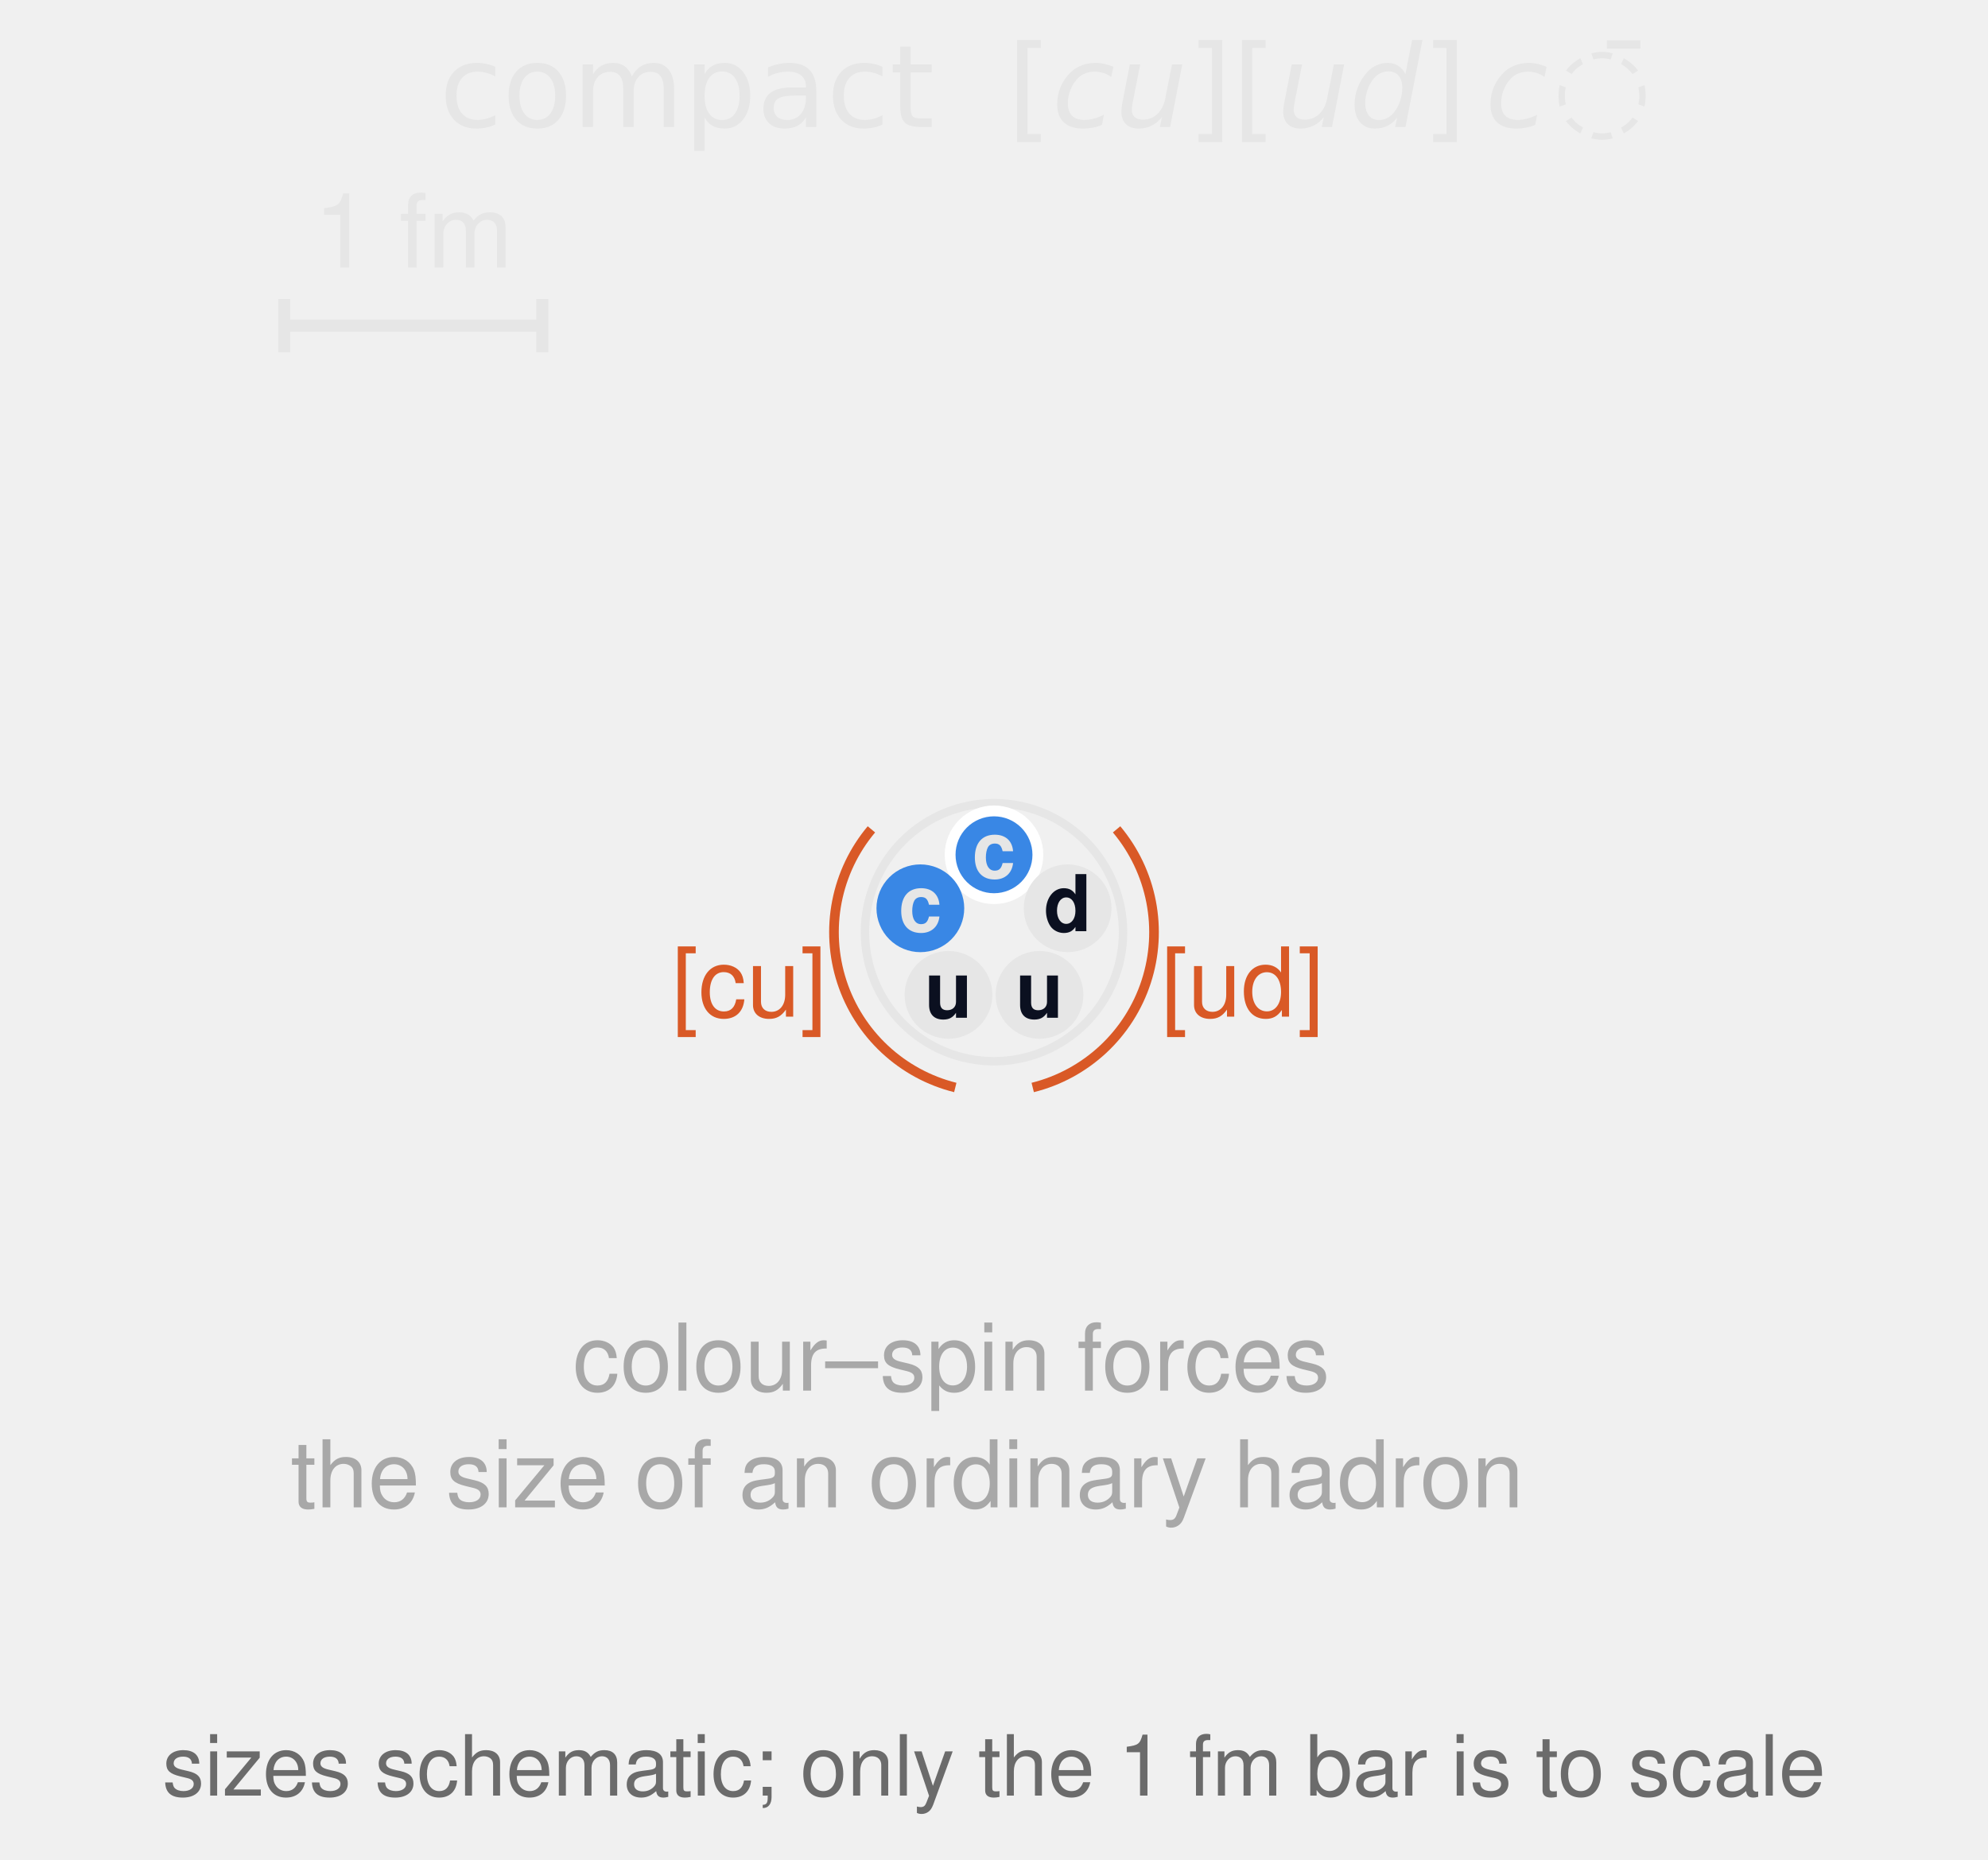
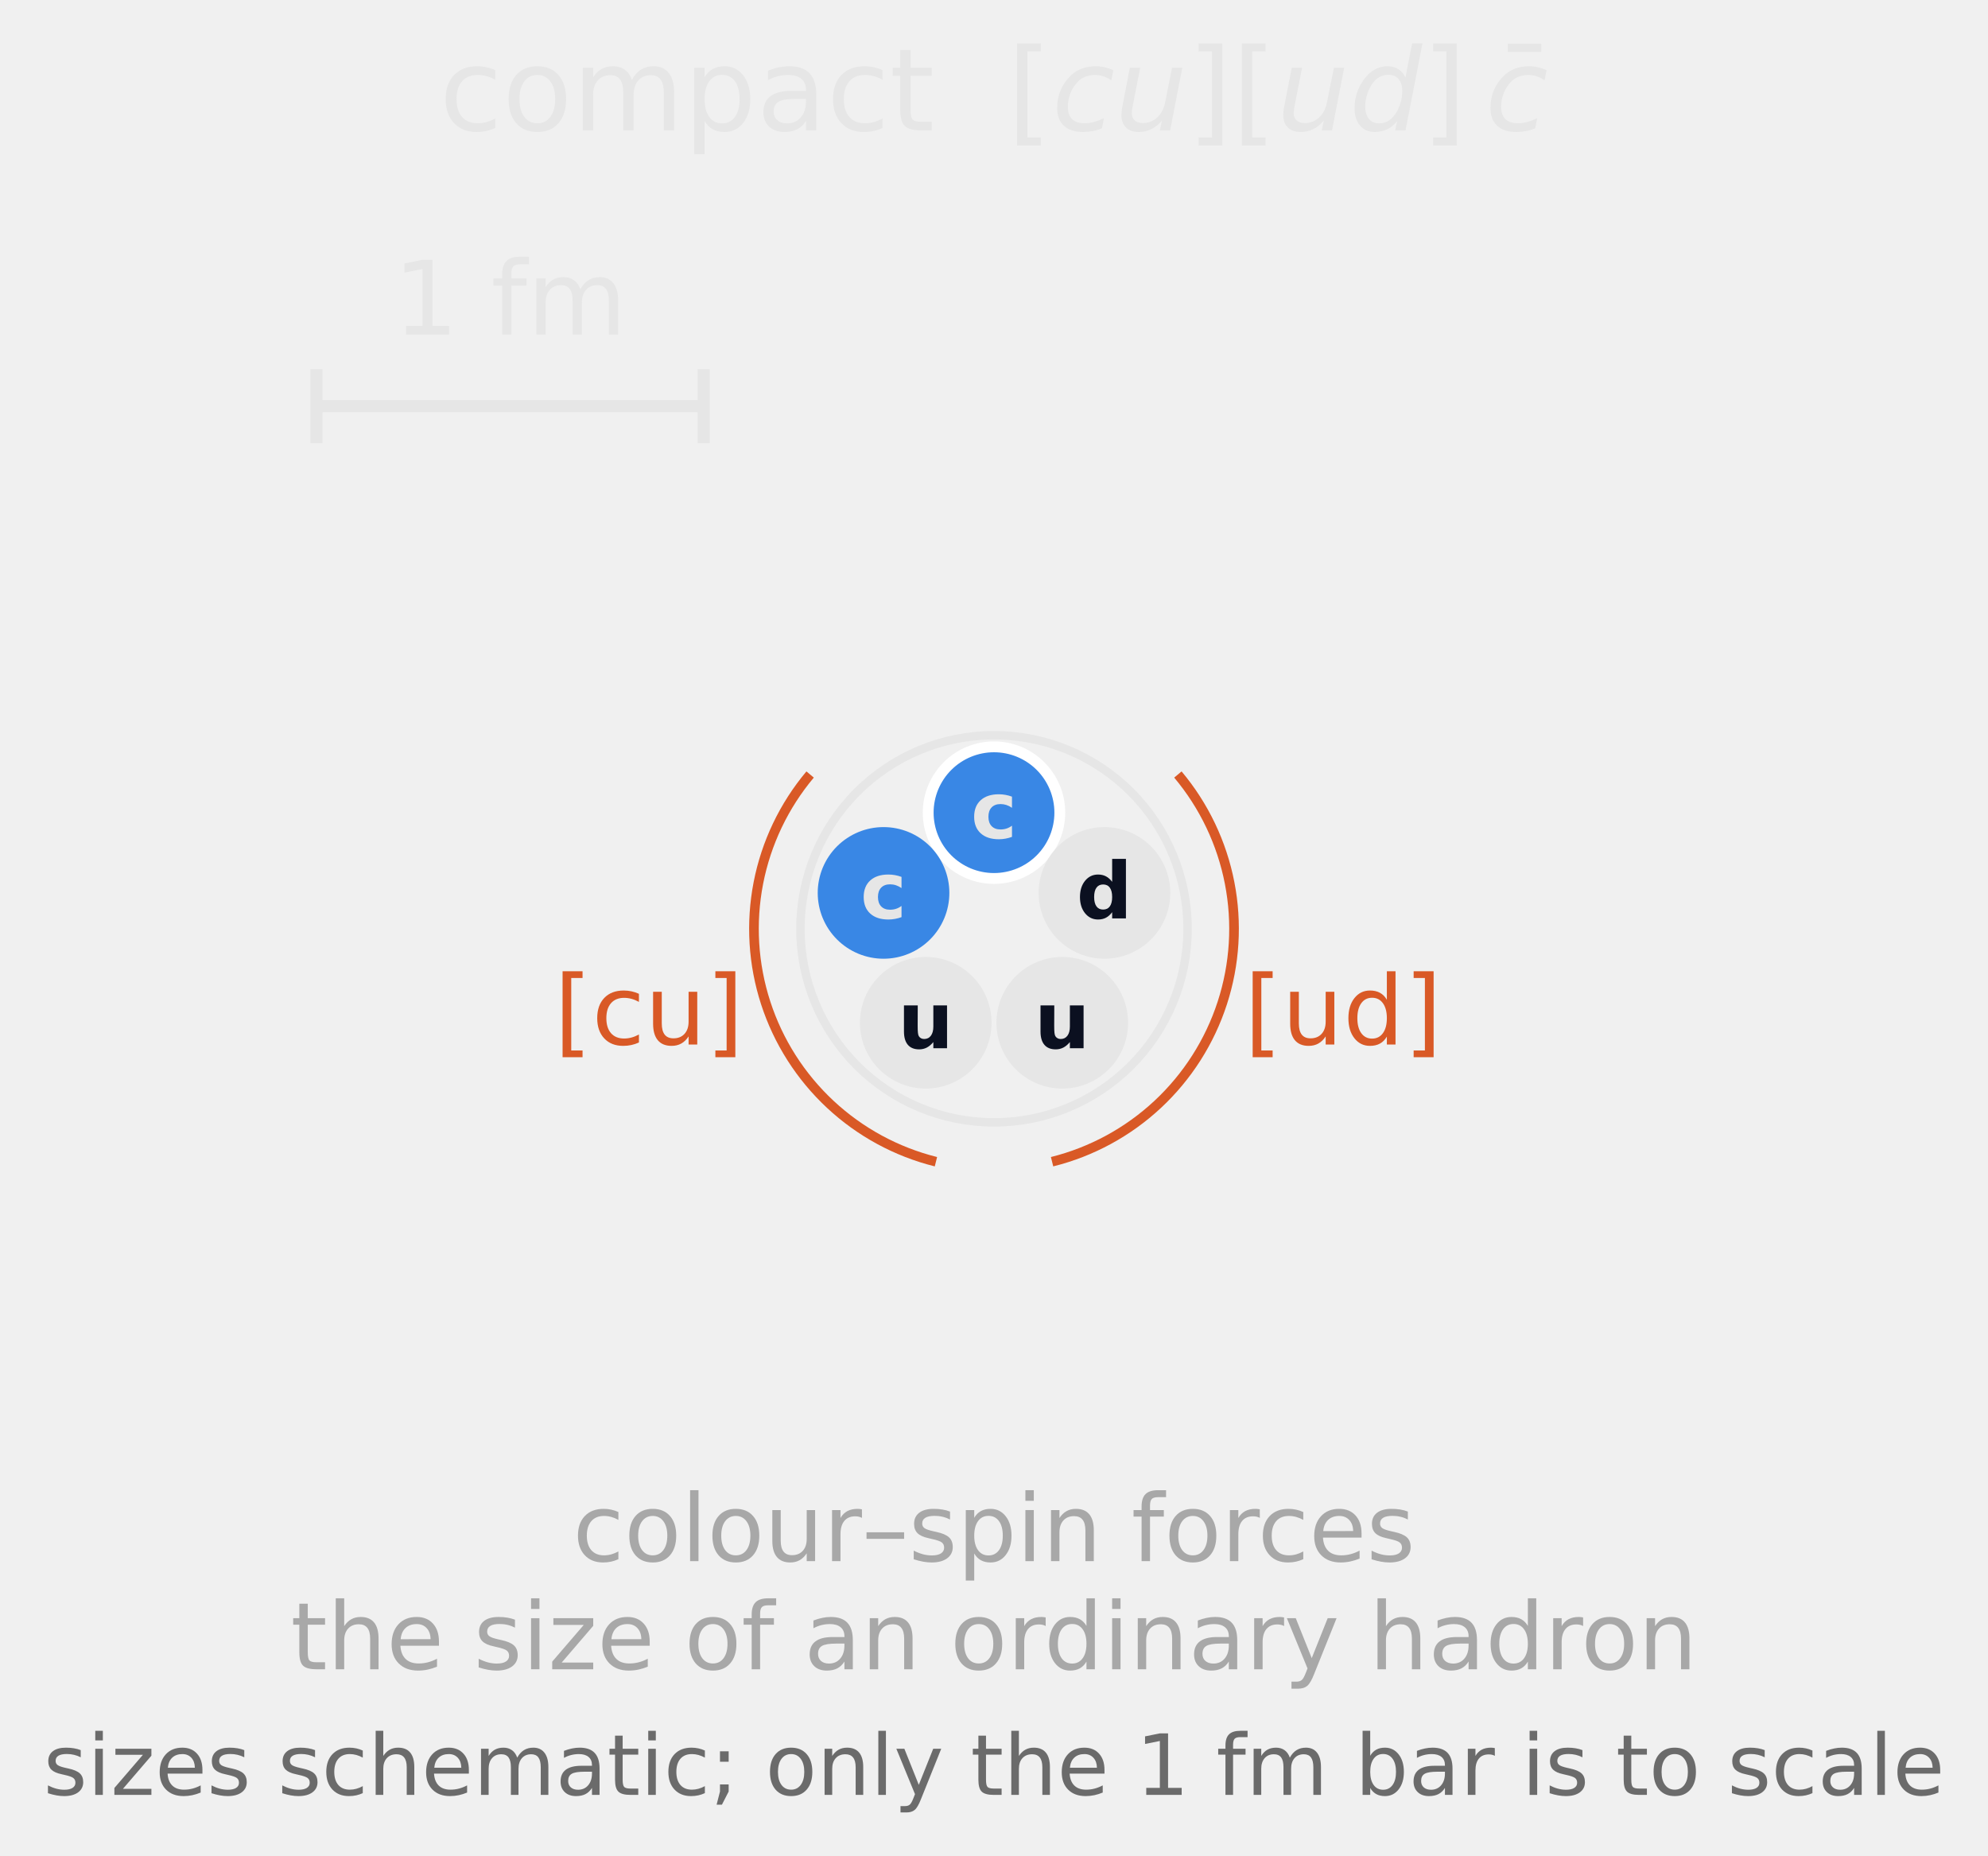
- <svg xmlns="http://www.w3.org/2000/svg" width="329.964pt" height="308.588pt" viewBox="0 0 329.964 308.588" version="1.1">
+ <svg xmlns="http://www.w3.org/2000/svg" xmlns:xlink="http://www.w3.org/1999/xlink" width="329.964pt" height="308.024pt" viewBox="0 0 329.964 308.024" version="1.1">
  <defs>
    <style type="text/css">*{stroke-linejoin: round; stroke-linecap: butt}</style>
  </defs>
  <g id="figure_1">
    <g id="patch_1">
-       <path d="M 0 308.588  L 329.964 308.588  L 329.964 0  L 0 0  L 0 308.588  z " style="fill: none" />
+       <path d="M 0 308.024  L 329.964 308.024  L 329.964 0  L 0 0  L 0 308.024  z " style="fill: none" />
    </g>
    <g id="axes_1">
      <g id="line2d_1">
-         <path d="M 47.172 54.05  L 90.012 54.05  " clip-path="url(#p7d9715570e)" style="fill: none; stroke: #e6e6e6; stroke-width: 2" />
+         <path d="M 52.527 67.409  L 116.787 67.409  " clip-path="url(#p1b05e2422c)" style="fill: none; stroke: #e6e6e6; stroke-width: 2" />
      </g>
      <g id="line2d_2">
-         <path d="M 47.172 57.478  L 47.172 50.623  " clip-path="url(#p7d9715570e)" style="fill: none; stroke: #e6e6e6; stroke-width: 2; stroke-linecap: square" />
+         <path d="M 52.527 72.55  L 52.527 62.268  " clip-path="url(#p1b05e2422c)" style="fill: none; stroke: #e6e6e6; stroke-width: 2; stroke-linecap: square" />
      </g>
      <g id="line2d_3">
-         <path d="M 90.012 57.478  L 90.012 50.623  " clip-path="url(#p7d9715570e)" style="fill: none; stroke: #e6e6e6; stroke-width: 2; stroke-linecap: square" />
+         <path d="M 116.787 72.55  L 116.787 62.268  " clip-path="url(#p1b05e2422c)" style="fill: none; stroke: #e6e6e6; stroke-width: 2; stroke-linecap: square" />
      </g>
      <g id="text_1">
-         <text style="font-size: 17px; font-family: 'Helvetica Neue', 'Helvetica', 'Arial', 'DejaVu Sans', sans-serif; text-anchor: middle; fill: #e6e6e6" x="68.592" y="44.397" transform="rotate(-0 68.59219 44.39727)">1 fm</text>
+         <g style="fill: #e6e6e6" transform="translate(65.27586 55.51973) scale(0.17 -0.17)">
+           <defs>
+             <path id="DejaVuSans-31" d="M 794 531  L 1825 531  L 1825 4091  L 703 3866  L 703 4441  L 1819 4666  L 2450 4666  L 2450 531  L 3481 531  L 3481 0  L 794 0  L 794 531  z " transform="scale(0.015625)" />
+             <path id="DejaVuSans-20" transform="scale(0.015625)" />
+             <path id="DejaVuSans-66" d="M 2375 4863  L 2375 4384  L 1825 4384  Q 1516 4384 1395 4259  Q 1275 4134 1275 3809  L 1275 3500  L 2222 3500  L 2222 3053  L 1275 3053  L 1275 0  L 697 0  L 697 3053  L 147 3053  L 147 3500  L 697 3500  L 697 3744  Q 697 4328 969 4595  Q 1241 4863 1831 4863  L 2375 4863  z " transform="scale(0.015625)" />
+             <path id="DejaVuSans-6d" d="M 3328 2828  Q 3544 3216 3844 3400  Q 4144 3584 4550 3584  Q 5097 3584 5394 3201  Q 5691 2819 5691 2113  L 5691 0  L 5113 0  L 5113 2094  Q 5113 2597 4934 2840  Q 4756 3084 4391 3084  Q 3944 3084 3684 2787  Q 3425 2491 3425 1978  L 3425 0  L 2847 0  L 2847 2094  Q 2847 2600 2669 2842  Q 2491 3084 2119 3084  Q 1678 3084 1418 2786  Q 1159 2488 1159 1978  L 1159 0  L 581 0  L 581 3500  L 1159 3500  L 1159 2956  Q 1356 3278 1631 3431  Q 1906 3584 2284 3584  Q 2666 3584 2933 3390  Q 3200 3197 3328 2828  z " transform="scale(0.015625)" />
+           </defs>
+           <use xlink:href="#DejaVuSans-31" />
+           <use xlink:href="#DejaVuSans-20" transform="translate(63.62305 0)" />
+           <use xlink:href="#DejaVuSans-66" transform="translate(95.41016 0)" />
+           <use xlink:href="#DejaVuSans-6d" transform="translate(130.6152 0)" />
+         </g>
      </g>
      <g id="patch_2">
-         <path d="M 164.982 176.144  C 170.663 176.144 176.112 173.888 180.128 169.871  C 184.145 165.854 186.402 160.405 186.402 154.724  C 186.402 149.044 184.145 143.595 180.128 139.578  C 176.112 135.561 170.663 133.304 164.982 133.304  C 159.302 133.304 153.853 135.561 149.836 139.578  C 145.819 143.595 143.562 149.044 143.562 154.724  C 143.562 160.405 145.819 165.854 149.836 169.871  C 153.853 173.888 159.302 176.144 164.982 176.144  L 164.982 176.144  z " clip-path="url(#p7d9715570e)" style="fill: none; stroke: #e6e6e6; stroke-width: 1.4; stroke-linejoin: miter" />
+         <path d="M 164.982 186.29  C 173.503 186.29 181.676 182.905 187.702 176.879  C 193.727 170.854 197.112 162.681 197.112 154.16  C 197.112 145.639 193.727 137.466 187.702 131.441  C 181.676 125.415 173.503 122.03 164.982 122.03  C 156.461 122.03 148.288 125.415 142.263 131.441  C 136.238 137.466 132.852 145.639 132.852 154.16  C 132.852 162.681 136.238 170.854 142.263 176.879  C 148.288 182.905 156.461 186.29 164.982 186.29  L 164.982 186.29  z " clip-path="url(#p1b05e2422c)" style="fill: none; stroke: #e6e6e6; stroke-width: 1.4; stroke-linejoin: miter" />
      </g>
      <g id="patch_3">
-         <path d="M 144.635 137.651  C 141.74 141.103 139.769 145.234 138.909 149.656  C 138.05 154.079 138.329 158.648 139.721 162.932  C 141.113 167.217 143.573 171.077 146.868 174.15  C 150.163 177.222 154.185 179.406 158.557 180.496  " clip-path="url(#p7d9715570e)" style="fill: none; stroke: #d95926; stroke-width: 1.6; stroke-linejoin: miter" />
+         <path d="M 134.462 128.551  C 130.118 133.727 127.162 139.925 125.873 146.558  C 124.584 153.191 125.003 160.045 127.091 166.472  C 129.179 172.898 132.868 178.689 137.811 183.298  C 142.753 187.907 148.787 191.183 155.344 192.818  " clip-path="url(#p1b05e2422c)" style="fill: none; stroke: #d95926; stroke-width: 1.6; stroke-linejoin: miter" />
      </g>
      <g id="patch_4">
-         <path d="M 171.408 180.496  C 175.779 179.406 179.802 177.222 183.097 174.15  C 186.391 171.077 188.851 167.217 190.243 162.932  C 191.635 158.648 191.915 154.079 191.055 149.656  C 190.195 145.234 188.225 141.103 185.329 137.651  " clip-path="url(#p7d9715570e)" style="fill: none; stroke: #d95926; stroke-width: 1.6; stroke-linejoin: miter" />
+         <path d="M 174.621 192.818  C 181.177 191.183 187.212 187.907 192.154 183.298  C 197.096 178.689 200.785 172.898 202.873 166.472  C 204.962 160.045 205.381 153.191 204.091 146.558  C 202.802 139.925 199.846 133.727 195.502 128.551  " clip-path="url(#p1b05e2422c)" style="fill: none; stroke: #d95926; stroke-width: 1.6; stroke-linejoin: miter" />
      </g>
      <g id="text_2">
-         <text style="font-size: 16px; font-family: 'Helvetica Neue', 'Helvetica', 'Arial', 'DejaVu Sans', sans-serif; text-anchor: end; fill: #d95926" x="137.277" y="168.74" transform="rotate(-0 137.2768 168.7402)">[cu]</text>
+         <g style="fill: #d95926" transform="translate(92.00156 173.3633) scale(0.16 -0.16)">
+           <defs>
+             <path id="DejaVuSans-5b" d="M 550 4863  L 1875 4863  L 1875 4416  L 1125 4416  L 1125 -397  L 1875 -397  L 1875 -844  L 550 -844  L 550 4863  z " transform="scale(0.015625)" />
+             <path id="DejaVuSans-63" d="M 3122 3366  L 3122 2828  Q 2878 2963 2633 3030  Q 2388 3097 2138 3097  Q 1578 3097 1268 2742  Q 959 2388 959 1747  Q 959 1106 1268 751  Q 1578 397 2138 397  Q 2388 397 2633 464  Q 2878 531 3122 666  L 3122 134  Q 2881 22 2623 -34  Q 2366 -91 2075 -91  Q 1284 -91 818 406  Q 353 903 353 1747  Q 353 2603 823 3093  Q 1294 3584 2113 3584  Q 2378 3584 2631 3529  Q 2884 3475 3122 3366  z " transform="scale(0.015625)" />
+             <path id="DejaVuSans-75" d="M 544 1381  L 544 3500  L 1119 3500  L 1119 1403  Q 1119 906 1312 657  Q 1506 409 1894 409  Q 2359 409 2629 706  Q 2900 1003 2900 1516  L 2900 3500  L 3475 3500  L 3475 0  L 2900 0  L 2900 538  Q 2691 219 2414 64  Q 2138 -91 1772 -91  Q 1169 -91 856 284  Q 544 659 544 1381  z M 1991 3584  L 1991 3584  z " transform="scale(0.015625)" />
+             <path id="DejaVuSans-5d" d="M 1947 4863  L 1947 -844  L 622 -844  L 622 -397  L 1369 -397  L 1369 4416  L 622 4416  L 622 4863  L 1947 4863  z " transform="scale(0.015625)" />
+           </defs>
+           <use xlink:href="#DejaVuSans-5b" />
+           <use xlink:href="#DejaVuSans-63" transform="translate(39.01367 0)" />
+           <use xlink:href="#DejaVuSans-75" transform="translate(93.99414 0)" />
+           <use xlink:href="#DejaVuSans-5d" transform="translate(157.373 0)" />
+         </g>
      </g>
      <g id="text_3">
-         <text style="font-size: 16px; font-family: 'Helvetica Neue', 'Helvetica', 'Arial', 'DejaVu Sans', sans-serif; text-anchor: start; fill: #d95926" x="192.688" y="168.74" transform="rotate(-0 192.6876 168.7402)">[ud]</text>
+         <g style="fill: #d95926" transform="translate(206.5403 173.3633) scale(0.16 -0.16)">
+           <defs>
+             <path id="DejaVuSans-64" d="M 2906 2969  L 2906 4863  L 3481 4863  L 3481 0  L 2906 0  L 2906 525  Q 2725 213 2448 61  Q 2172 -91 1784 -91  Q 1150 -91 751 415  Q 353 922 353 1747  Q 353 2572 751 3078  Q 1150 3584 1784 3584  Q 2172 3584 2448 3432  Q 2725 3281 2906 2969  z M 947 1747  Q 947 1113 1208 752  Q 1469 391 1925 391  Q 2381 391 2643 752  Q 2906 1113 2906 1747  Q 2906 2381 2643 2742  Q 2381 3103 1925 3103  Q 1469 3103 1208 2742  Q 947 2381 947 1747  z " transform="scale(0.015625)" />
+           </defs>
+           <use xlink:href="#DejaVuSans-5b" />
+           <use xlink:href="#DejaVuSans-75" transform="translate(39.01367 0)" />
+           <use xlink:href="#DejaVuSans-64" transform="translate(102.3926 0)" />
+           <use xlink:href="#DejaVuSans-5d" transform="translate(165.8691 0)" />
+         </g>
      </g>
      <g id="text_4">
-         <text style="font-size: 15.5px; font-family: 'Helvetica Neue', 'Helvetica', 'Arial', 'DejaVu Sans', sans-serif; fill: #a8a8a8" transform="translate(95.07355 230.807)">colour–spin forces</text>
-         <text style="font-size: 15.5px; font-family: 'Helvetica Neue', 'Helvetica', 'Arial', 'DejaVu Sans', sans-serif; fill: #a8a8a8" transform="translate(48.24176 250.182)">the size of an ordinary hadron</text>
+         <g style="fill: #a8a8a8" transform="translate(95.07719 259.1146) scale(0.155 -0.155)">
+           <defs>
+             <path id="DejaVuSans-6f" d="M 1959 3097  Q 1497 3097 1228 2736  Q 959 2375 959 1747  Q 959 1119 1226 758  Q 1494 397 1959 397  Q 2419 397 2687 759  Q 2956 1122 2956 1747  Q 2956 2369 2687 2733  Q 2419 3097 1959 3097  z M 1959 3584  Q 2709 3584 3137 3096  Q 3566 2609 3566 1747  Q 3566 888 3137 398  Q 2709 -91 1959 -91  Q 1206 -91 779 398  Q 353 888 353 1747  Q 353 2609 779 3096  Q 1206 3584 1959 3584  z " transform="scale(0.015625)" />
+             <path id="DejaVuSans-6c" d="M 603 4863  L 1178 4863  L 1178 0  L 603 0  L 603 4863  z " transform="scale(0.015625)" />
+             <path id="DejaVuSans-72" d="M 2631 2963  Q 2534 3019 2420 3045  Q 2306 3072 2169 3072  Q 1681 3072 1420 2755  Q 1159 2438 1159 1844  L 1159 0  L 581 0  L 581 3500  L 1159 3500  L 1159 2956  Q 1341 3275 1631 3429  Q 1922 3584 2338 3584  Q 2397 3584 2469 3576  Q 2541 3569 2628 3553  L 2631 2963  z " transform="scale(0.015625)" />
+             <path id="DejaVuSans-2013" d="M 313 1978  L 2888 1978  L 2888 1528  L 313 1528  L 313 1978  z " transform="scale(0.015625)" />
+             <path id="DejaVuSans-73" d="M 2834 3397  L 2834 2853  Q 2591 2978 2328 3040  Q 2066 3103 1784 3103  Q 1356 3103 1142 2972  Q 928 2841 928 2578  Q 928 2378 1081 2264  Q 1234 2150 1697 2047  L 1894 2003  Q 2506 1872 2764 1633  Q 3022 1394 3022 966  Q 3022 478 2636 193  Q 2250 -91 1575 -91  Q 1294 -91 989 -36  Q 684 19 347 128  L 347 722  Q 666 556 975 473  Q 1284 391 1588 391  Q 1994 391 2212 530  Q 2431 669 2431 922  Q 2431 1156 2273 1281  Q 2116 1406 1581 1522  L 1381 1569  Q 847 1681 609 1914  Q 372 2147 372 2553  Q 372 3047 722 3315  Q 1072 3584 1716 3584  Q 2034 3584 2315 3537  Q 2597 3491 2834 3397  z " transform="scale(0.015625)" />
+             <path id="DejaVuSans-70" d="M 1159 525  L 1159 -1331  L 581 -1331  L 581 3500  L 1159 3500  L 1159 2969  Q 1341 3281 1617 3432  Q 1894 3584 2278 3584  Q 2916 3584 3314 3078  Q 3713 2572 3713 1747  Q 3713 922 3314 415  Q 2916 -91 2278 -91  Q 1894 -91 1617 61  Q 1341 213 1159 525  z M 3116 1747  Q 3116 2381 2855 2742  Q 2594 3103 2138 3103  Q 1681 3103 1420 2742  Q 1159 2381 1159 1747  Q 1159 1113 1420 752  Q 1681 391 2138 391  Q 2594 391 2855 752  Q 3116 1113 3116 1747  z " transform="scale(0.015625)" />
+             <path id="DejaVuSans-69" d="M 603 3500  L 1178 3500  L 1178 0  L 603 0  L 603 3500  z M 603 4863  L 1178 4863  L 1178 4134  L 603 4134  L 603 4863  z " transform="scale(0.015625)" />
+             <path id="DejaVuSans-6e" d="M 3513 2113  L 3513 0  L 2938 0  L 2938 2094  Q 2938 2591 2744 2837  Q 2550 3084 2163 3084  Q 1697 3084 1428 2787  Q 1159 2491 1159 1978  L 1159 0  L 581 0  L 581 3500  L 1159 3500  L 1159 2956  Q 1366 3272 1645 3428  Q 1925 3584 2291 3584  Q 2894 3584 3203 3211  Q 3513 2838 3513 2113  z " transform="scale(0.015625)" />
+             <path id="DejaVuSans-65" d="M 3597 1894  L 3597 1613  L 953 1613  Q 991 1019 1311 708  Q 1631 397 2203 397  Q 2534 397 2845 478  Q 3156 559 3463 722  L 3463 178  Q 3153 47 2828 -22  Q 2503 -91 2169 -91  Q 1331 -91 842 396  Q 353 884 353 1716  Q 353 2575 817 3079  Q 1281 3584 2069 3584  Q 2775 3584 3186 3129  Q 3597 2675 3597 1894  z M 3022 2063  Q 3016 2534 2758 2815  Q 2500 3097 2075 3097  Q 1594 3097 1305 2825  Q 1016 2553 972 2059  L 3022 2063  z " transform="scale(0.015625)" />
+           </defs>
+           <use xlink:href="#DejaVuSans-63" />
+           <use xlink:href="#DejaVuSans-6f" transform="translate(54.98047 0)" />
+           <use xlink:href="#DejaVuSans-6c" transform="translate(116.1621 0)" />
+           <use xlink:href="#DejaVuSans-6f" transform="translate(143.9453 0)" />
+           <use xlink:href="#DejaVuSans-75" transform="translate(205.127 0)" />
+           <use xlink:href="#DejaVuSans-72" transform="translate(268.5059 0)" />
+           <use xlink:href="#DejaVuSans-2013" transform="translate(309.6191 0)" />
+           <use xlink:href="#DejaVuSans-73" transform="translate(359.6191 0)" />
+           <use xlink:href="#DejaVuSans-70" transform="translate(411.7188 0)" />
+           <use xlink:href="#DejaVuSans-69" transform="translate(475.1953 0)" />
+           <use xlink:href="#DejaVuSans-6e" transform="translate(502.9785 0)" />
+           <use xlink:href="#DejaVuSans-20" transform="translate(566.3574 0)" />
+           <use xlink:href="#DejaVuSans-66" transform="translate(598.1445 0)" />
+           <use xlink:href="#DejaVuSans-6f" transform="translate(633.3496 0)" />
+           <use xlink:href="#DejaVuSans-72" transform="translate(694.5312 0)" />
+           <use xlink:href="#DejaVuSans-63" transform="translate(733.3945 0)" />
+           <use xlink:href="#DejaVuSans-65" transform="translate(788.375 0)" />
+           <use xlink:href="#DejaVuSans-73" transform="translate(849.8984 0)" />
+         </g>
+         <g style="fill: #a8a8a8" transform="translate(48.24539 277.0601) scale(0.155 -0.155)">
+           <defs>
+             <path id="DejaVuSans-74" d="M 1172 4494  L 1172 3500  L 2356 3500  L 2356 3053  L 1172 3053  L 1172 1153  Q 1172 725 1289 603  Q 1406 481 1766 481  L 2356 481  L 2356 0  L 1766 0  Q 1100 0 847 248  Q 594 497 594 1153  L 594 3053  L 172 3053  L 172 3500  L 594 3500  L 594 4494  L 1172 4494  z " transform="scale(0.015625)" />
+             <path id="DejaVuSans-68" d="M 3513 2113  L 3513 0  L 2938 0  L 2938 2094  Q 2938 2591 2744 2837  Q 2550 3084 2163 3084  Q 1697 3084 1428 2787  Q 1159 2491 1159 1978  L 1159 0  L 581 0  L 581 4863  L 1159 4863  L 1159 2956  Q 1366 3272 1645 3428  Q 1925 3584 2291 3584  Q 2894 3584 3203 3211  Q 3513 2838 3513 2113  z " transform="scale(0.015625)" />
+             <path id="DejaVuSans-7a" d="M 353 3500  L 3084 3500  L 3084 2975  L 922 459  L 3084 459  L 3084 0  L 275 0  L 275 525  L 2438 3041  L 353 3041  L 353 3500  z " transform="scale(0.015625)" />
+             <path id="DejaVuSans-61" d="M 2194 1759  Q 1497 1759 1228 1600  Q 959 1441 959 1056  Q 959 750 1161 570  Q 1363 391 1709 391  Q 2188 391 2477 730  Q 2766 1069 2766 1631  L 2766 1759  L 2194 1759  z M 3341 1997  L 3341 0  L 2766 0  L 2766 531  Q 2569 213 2275 61  Q 1981 -91 1556 -91  Q 1019 -91 701 211  Q 384 513 384 1019  Q 384 1609 779 1909  Q 1175 2209 1959 2209  L 2766 2209  L 2766 2266  Q 2766 2663 2505 2880  Q 2244 3097 1772 3097  Q 1472 3097 1187 3025  Q 903 2953 641 2809  L 641 3341  Q 956 3463 1253 3523  Q 1550 3584 1831 3584  Q 2591 3584 2966 3190  Q 3341 2797 3341 1997  z " transform="scale(0.015625)" />
+             <path id="DejaVuSans-79" d="M 2059 -325  Q 1816 -950 1584 -1140  Q 1353 -1331 966 -1331  L 506 -1331  L 506 -850  L 844 -850  Q 1081 -850 1212 -737  Q 1344 -625 1503 -206  L 1606 56  L 191 3500  L 800 3500  L 1894 763  L 2988 3500  L 3597 3500  L 2059 -325  z " transform="scale(0.015625)" />
+           </defs>
+           <use xlink:href="#DejaVuSans-74" />
+           <use xlink:href="#DejaVuSans-68" transform="translate(39.20898 0)" />
+           <use xlink:href="#DejaVuSans-65" transform="translate(102.5879 0)" />
+           <use xlink:href="#DejaVuSans-20" transform="translate(164.1113 0)" />
+           <use xlink:href="#DejaVuSans-73" transform="translate(195.8984 0)" />
+           <use xlink:href="#DejaVuSans-69" transform="translate(247.998 0)" />
+           <use xlink:href="#DejaVuSans-7a" transform="translate(275.7812 0)" />
+           <use xlink:href="#DejaVuSans-65" transform="translate(328.2715 0)" />
+           <use xlink:href="#DejaVuSans-20" transform="translate(389.7949 0)" />
+           <use xlink:href="#DejaVuSans-6f" transform="translate(421.582 0)" />
+           <use xlink:href="#DejaVuSans-66" transform="translate(482.7637 0)" />
+           <use xlink:href="#DejaVuSans-20" transform="translate(517.9688 0)" />
+           <use xlink:href="#DejaVuSans-61" transform="translate(549.7559 0)" />
+           <use xlink:href="#DejaVuSans-6e" transform="translate(611.0352 0)" />
+           <use xlink:href="#DejaVuSans-20" transform="translate(674.4141 0)" />
+           <use xlink:href="#DejaVuSans-6f" transform="translate(706.2012 0)" />
+           <use xlink:href="#DejaVuSans-72" transform="translate(767.3828 0)" />
+           <use xlink:href="#DejaVuSans-64" transform="translate(806.7461 0)" />
+           <use xlink:href="#DejaVuSans-69" transform="translate(870.2227 0)" />
+           <use xlink:href="#DejaVuSans-6e" transform="translate(898.0059 0)" />
+           <use xlink:href="#DejaVuSans-61" transform="translate(961.3848 0)" />
+           <use xlink:href="#DejaVuSans-72" transform="translate(1022.664 0)" />
+           <use xlink:href="#DejaVuSans-79" transform="translate(1063.777 0)" />
+           <use xlink:href="#DejaVuSans-20" transform="translate(1122.957 0)" />
+           <use xlink:href="#DejaVuSans-68" transform="translate(1154.744 0)" />
+           <use xlink:href="#DejaVuSans-61" transform="translate(1218.123 0)" />
+           <use xlink:href="#DejaVuSans-64" transform="translate(1279.402 0)" />
+           <use xlink:href="#DejaVuSans-72" transform="translate(1342.879 0)" />
+           <use xlink:href="#DejaVuSans-6f" transform="translate(1381.742 0)" />
+           <use xlink:href="#DejaVuSans-6e" transform="translate(1442.924 0)" />
+         </g>
      </g>
      <g id="text_5">
-         <g style="fill: #e6e6e6" transform="translate(72.92719 21.64)">
-           <text>
-             <tspan x="0" y="-0.562" style="font-size: 19px; font-family: 'DejaVu Sans'; fill: #e6e6e6">c</tspan>
-             <tspan x="10.446" y="-0.562" style="font-size: 19px; font-family: 'DejaVu Sans'; fill: #e6e6e6">o</tspan>
-             <tspan x="22.071" y="-0.562" style="font-size: 19px; font-family: 'DejaVu Sans'; fill: #e6e6e6">m</tspan>
-             <tspan x="40.579" y="-0.562" style="font-size: 19px; font-family: 'DejaVu Sans'; fill: #e6e6e6">p</tspan>
-             <tspan x="52.64" y="-0.562" style="font-size: 19px; font-family: 'DejaVu Sans'; fill: #e6e6e6">a</tspan>
-             <tspan x="64.283" y="-0.562" style="font-size: 19px; font-family: 'DejaVu Sans'; fill: #e6e6e6">c</tspan>
-             <tspan x="74.729" y="-0.562" style="font-size: 19px; font-family: 'DejaVu Sans'; fill: #e6e6e6">t</tspan>
-             <tspan x="82.179" y="-0.562" style="font-size: 19px; font-family: 'DejaVu Sans'; fill: #e6e6e6"> </tspan>
-             <tspan x="88.218" y="-0.562" style="font-size: 19px; font-family: 'DejaVu Sans'; fill: #e6e6e6"> </tspan>
-             <tspan x="94.258" y="-0.562" style="font-size: 19px; font-family: 'DejaVu Sans'; fill: #e6e6e6">[</tspan>
-             <tspan x="124.159" y="-0.562" style="font-size: 19px; font-family: 'DejaVu Sans'; fill: #e6e6e6">]</tspan>
-             <tspan x="131.571" y="-0.562" style="font-size: 19px; font-family: 'DejaVu Sans'; fill: #e6e6e6">[</tspan>
-             <tspan x="163.086" y="-0.562" style="font-size: 19px; font-family: 'DejaVu Sans'; fill: #e6e6e6">]</tspan>
-             <tspan x="184.695" y="-0.797" style="font-size: 19px; font-family: 'DejaVu Sans'; fill: #e6e6e6">̄</tspan>
-             <tspan x="101.67" y="-0.562" style="font-style: oblique; font-size: 19px; font-family: 'DejaVu Sans'; fill: #e6e6e6">c</tspan>
-             <tspan x="112.117" y="-0.562" style="font-style: oblique; font-size: 19px; font-family: 'DejaVu Sans'; fill: #e6e6e6">u</tspan>
-             <tspan x="138.984" y="-0.562" style="font-style: oblique; font-size: 19px; font-family: 'DejaVu Sans'; fill: #e6e6e6">u</tspan>
-             <tspan x="151.026" y="-0.562" style="font-style: oblique; font-size: 19px; font-family: 'DejaVu Sans'; fill: #e6e6e6">d</tspan>
-             <tspan x="173.584" y="-0.562" style="font-style: oblique; font-size: 19px; font-family: 'DejaVu Sans'; fill: #e6e6e6">c</tspan>
-           </text>
+         <g style="fill: #e6e6e6" transform="translate(72.92719 21.64) scale(0.19 -0.19)">
+           <defs>
+             <path id="DejaVuSans-Oblique-63" d="M 3431 3366  L 3316 2797  Q 3109 2947 2876 3022  Q 2644 3097 2394 3097  Q 2119 3097 1870 3000  Q 1622 2903 1453 2725  Q 1184 2453 1037 2087  Q 891 1722 891 1331  Q 891 859 1127 628  Q 1363 397 1844 397  Q 2081 397 2348 469  Q 2616 541 2906 684  L 2797 116  Q 2547 13 2283 -39  Q 2019 -91 1741 -91  Q 1044 -91 669 257  Q 294 606 294 1253  Q 294 1797 489 2255  Q 684 2713 1069 3078  Q 1331 3328 1684 3456  Q 2038 3584 2456 3584  Q 2700 3584 2940 3529  Q 3181 3475 3431 3366  z " transform="scale(0.015625)" />
+             <path id="DejaVuSans-Oblique-75" d="M 428 1388  L 838 3500  L 1416 3500  L 1006 1409  Q 975 1256 961 1147  Q 947 1038 947 966  Q 947 700 1109 554  Q 1272 409 1569 409  Q 2031 409 2368 721  Q 2706 1034 2809 1563  L 3194 3500  L 3769 3500  L 3091 0  L 2516 0  L 2631 550  Q 2388 244 2052 76  Q 1716 -91 1338 -91  Q 878 -91 622 161  Q 366 413 366 863  Q 366 956 381 1097  Q 397 1238 428 1388  z " transform="scale(0.015625)" />
+             <path id="DejaVuSans-Oblique-64" d="M 2675 525  Q 2444 222 2128 65  Q 1813 -91 1428 -91  Q 903 -91 598 267  Q 294 625 294 1247  Q 294 1766 478 2236  Q 663 2706 1013 3078  Q 1244 3325 1534 3454  Q 1825 3584 2144 3584  Q 2481 3584 2739 3421  Q 2997 3259 3138 2956  L 3513 4863  L 4091 4863  L 3144 0  L 2566 0  L 2675 525  z M 891 1350  Q 891 897 1095 644  Q 1300 391 1663 391  Q 1931 391 2161 520  Q 2391 650 2566 903  Q 2750 1166 2856 1509  Q 2963 1853 2963 2188  Q 2963 2622 2758 2865  Q 2553 3109 2194 3109  Q 1922 3109 1687 2981  Q 1453 2853 1288 2613  Q 1106 2353 998 2009  Q 891 1666 891 1350  z " transform="scale(0.015625)" />
+             <path id="DejaVuSans-304" d="M -2518 4769  L -650 4769  L -650 4306  L -2518 4306  L -2518 4769  z " transform="scale(0.015625)" />
+           </defs>
+           <use xlink:href="#DejaVuSans-63" transform="translate(0 0.015625)" />
+           <use xlink:href="#DejaVuSans-6f" transform="translate(54.98047 0.015625)" />
+           <use xlink:href="#DejaVuSans-6d" transform="translate(116.1621 0.015625)" />
+           <use xlink:href="#DejaVuSans-70" transform="translate(213.5742 0.015625)" />
+           <use xlink:href="#DejaVuSans-61" transform="translate(277.0508 0.015625)" />
+           <use xlink:href="#DejaVuSans-63" transform="translate(338.3301 0.015625)" />
+           <use xlink:href="#DejaVuSans-74" transform="translate(393.3105 0.015625)" />
+           <use xlink:href="#DejaVuSans-20" transform="translate(432.5195 0.015625)" />
+           <use xlink:href="#DejaVuSans-20" transform="translate(464.3066 0.015625)" />
+           <use xlink:href="#DejaVuSans-5b" transform="translate(496.0938 0.015625)" />
+           <use xlink:href="#DejaVuSans-Oblique-63" transform="translate(535.1074 0.015625)" />
+           <use xlink:href="#DejaVuSans-Oblique-75" transform="translate(590.0879 0.015625)" />
+           <use xlink:href="#DejaVuSans-5d" transform="translate(653.4668 0.015625)" />
+           <use xlink:href="#DejaVuSans-5b" transform="translate(692.4805 0.015625)" />
+           <use xlink:href="#DejaVuSans-Oblique-75" transform="translate(731.4941 0.015625)" />
+           <use xlink:href="#DejaVuSans-Oblique-64" transform="translate(794.873 0.015625)" />
+           <use xlink:href="#DejaVuSans-5d" transform="translate(858.3496 0.015625)" />
+           <use xlink:href="#DejaVuSans-304" transform="translate(972.6878 1.234375)" />
+           <use xlink:href="#DejaVuSans-Oblique-63" transform="translate(913.599 0.015625)" />
        </g>
      </g>
      <g id="patch_5">
-         <path d="M 164.982 149.155  C 166.914 149.155 168.766 148.388 170.132 147.022  C 171.498 145.656 172.265 143.804 172.265 141.872  C 172.265 139.941 171.498 138.088 170.132 136.723  C 168.766 135.357 166.914 134.59 164.982 134.59  C 163.051 134.59 161.198 135.357 159.832 136.723  C 158.467 138.088 157.699 139.941 157.699 141.872  C 157.699 143.804 158.467 145.656 159.832 147.022  C 161.198 148.388 163.051 149.155 164.982 149.155  z " clip-path="url(#p7d9715570e)" style="fill: #3987e5; stroke: #ffffff; stroke-width: 1.8; stroke-linejoin: miter" />
+         <path d="M 164.982 145.806  C 167.879 145.806 170.658 144.655 172.707 142.607  C 174.755 140.558 175.906 137.779 175.906 134.882  C 175.906 131.985 174.755 129.206 172.707 127.157  C 170.658 125.109 167.879 123.958 164.982 123.958  C 162.085 123.958 159.306 125.109 157.258 127.157  C 155.209 129.206 154.058 131.985 154.058 134.882  C 154.058 137.779 155.209 140.558 157.258 142.607  C 159.306 144.655 162.085 145.806 164.982 145.806  z " clip-path="url(#p1b05e2422c)" style="fill: #3987e5; stroke: #ffffff; stroke-width: 1.8; stroke-linejoin: miter" />
      </g>
      <g id="patch_6">
-         <path d="M 152.759 158.036  C 154.691 158.036 156.543 157.268 157.909 155.903  C 159.275 154.537 160.042 152.684 160.042 150.753  C 160.042 148.822 159.275 146.969 157.909 145.603  C 156.543 144.238 154.691 143.47 152.759 143.47  C 150.828 143.47 148.975 144.238 147.609 145.603  C 146.244 146.969 145.476 148.822 145.476 150.753  C 145.476 152.684 146.244 154.537 147.609 155.903  C 148.975 157.268 150.828 158.036 152.759 158.036  z " clip-path="url(#p7d9715570e)" style="fill: #3987e5" />
+         <path d="M 146.648 159.127  C 149.545 159.127 152.324 157.976 154.372 155.927  C 156.421 153.879 157.572 151.1 157.572 148.203  C 157.572 145.306 156.421 142.527 154.372 140.478  C 152.324 138.43 149.545 137.279 146.648 137.279  C 143.751 137.279 140.972 138.43 138.923 140.478  C 136.875 142.527 135.724 145.306 135.724 148.203  C 135.724 151.1 136.875 153.879 138.923 155.927  C 140.972 157.976 143.751 159.127 146.648 159.127  z " clip-path="url(#p1b05e2422c)" style="fill: #3987e5" />
      </g>
      <g id="patch_7">
-         <path d="M 157.428 172.405  C 159.359 172.405 161.212 171.637 162.578 170.272  C 163.943 168.906 164.711 167.053 164.711 165.122  C 164.711 163.191 163.943 161.338 162.578 159.972  C 161.212 158.607 159.359 157.839 157.428 157.839  C 155.497 157.839 153.644 158.607 152.278 159.972  C 150.913 161.338 150.145 163.191 150.145 165.122  C 150.145 167.053 150.913 168.906 152.278 170.272  C 153.644 171.637 155.497 172.405 157.428 172.405  z " clip-path="url(#p7d9715570e)" style="fill: #e6e6e6" />
+         <path d="M 153.651 180.68  C 156.548 180.68 159.327 179.529 161.375 177.481  C 163.424 175.432 164.575 172.653 164.575 169.756  C 164.575 166.859 163.424 164.08 161.375 162.032  C 159.327 159.983 156.548 158.832 153.651 158.832  C 150.754 158.832 147.975 159.983 145.926 162.032  C 143.878 164.08 142.727 166.859 142.727 169.756  C 142.727 172.653 143.878 175.432 145.926 177.481  C 147.975 179.529 150.754 180.68 153.651 180.68  z " clip-path="url(#p1b05e2422c)" style="fill: #e6e6e6" />
      </g>
      <g id="patch_8">
-         <path d="M 172.536 172.405  C 174.468 172.405 176.32 171.637 177.686 170.272  C 179.052 168.906 179.819 167.053 179.819 165.122  C 179.819 163.191 179.052 161.338 177.686 159.972  C 176.32 158.607 174.468 157.839 172.536 157.839  C 170.605 157.839 168.752 158.607 167.387 159.972  C 166.021 161.338 165.254 163.191 165.254 165.122  C 165.254 167.053 166.021 168.906 167.387 170.272  C 168.752 171.637 170.605 172.405 172.536 172.405  z " clip-path="url(#p7d9715570e)" style="fill: #e6e6e6" />
+         <path d="M 176.314 180.68  C 179.211 180.68 181.99 179.529 184.038 177.481  C 186.087 175.432 187.238 172.653 187.238 169.756  C 187.238 166.859 186.087 164.08 184.038 162.032  C 181.99 159.983 179.211 158.832 176.314 158.832  C 173.416 158.832 170.638 159.983 168.589 162.032  C 166.54 164.08 165.389 166.859 165.389 169.756  C 165.389 172.653 166.54 175.432 168.589 177.481  C 170.638 179.529 173.416 180.68 176.314 180.68  z " clip-path="url(#p1b05e2422c)" style="fill: #e6e6e6" />
      </g>
      <g id="patch_9">
-         <path d="M 177.205 158.036  C 179.137 158.036 180.989 157.268 182.355 155.903  C 183.721 154.537 184.488 152.684 184.488 150.753  C 184.488 148.822 183.721 146.969 182.355 145.603  C 180.989 144.238 179.137 143.47 177.205 143.47  C 175.274 143.47 173.421 144.238 172.055 145.603  C 170.69 146.969 169.922 148.822 169.922 150.753  C 169.922 152.684 170.69 154.537 172.055 155.903  C 173.421 157.268 175.274 158.036 177.205 158.036  z " clip-path="url(#p7d9715570e)" style="fill: #e6e6e6" />
+         <path d="M 183.317 159.127  C 186.214 159.127 188.993 157.976 191.041 155.927  C 193.09 153.879 194.241 151.1 194.241 148.203  C 194.241 145.306 193.09 142.527 191.041 140.478  C 188.993 138.43 186.214 137.279 183.317 137.279  C 180.42 137.279 177.641 138.43 175.592 140.478  C 173.543 142.527 172.392 145.306 172.392 148.203  C 172.392 151.1 173.543 153.879 175.592 155.927  C 177.641 157.976 180.42 159.127 183.317 159.127  z " clip-path="url(#p1b05e2422c)" style="fill: #e6e6e6" />
      </g>
      <g id="text_6">
-         <text style="font-weight: 700; font-size: 13px; font-family: 'Helvetica Neue', 'Helvetica', 'Arial', 'DejaVu Sans', sans-serif; text-anchor: middle; fill: #e6e6e6" x="164.982" y="145.678" transform="rotate(-0 164.9822 145.6778)">c</text>
+         <g style="fill: #e6e6e6" transform="translate(161.1289 139.1118) scale(0.13 -0.13)">
+           <defs>
+             <path id="DejaVuSans-Bold-63" d="M 3366 3391  L 3366 2478  Q 3138 2634 2908 2709  Q 2678 2784 2431 2784  Q 1963 2784 1702 2511  Q 1441 2238 1441 1747  Q 1441 1256 1702 982  Q 1963 709 2431 709  Q 2694 709 2930 787  Q 3166 866 3366 1019  L 3366 103  Q 3103 6 2833 -42  Q 2563 -91 2291 -91  Q 1344 -91 809 395  Q 275 881 275 1747  Q 275 2613 809 3098  Q 1344 3584 2291 3584  Q 2566 3584 2833 3536  Q 3100 3488 3366 3391  z " transform="scale(0.015625)" />
+           </defs>
+           <use xlink:href="#DejaVuSans-Bold-63" />
+         </g>
      </g>
      <g id="text_7">
-         <text style="font-weight: 700; font-size: 13px; font-family: 'Helvetica Neue', 'Helvetica', 'Arial', 'DejaVu Sans', sans-serif; text-anchor: middle; fill: #e6e6e6" x="152.759" y="154.558" transform="rotate(-0 152.7592 154.5583)">c</text>
+         <g style="fill: #e6e6e6" transform="translate(142.7944 152.4326) scale(0.13 -0.13)">
+           <use xlink:href="#DejaVuSans-Bold-63" />
+         </g>
      </g>
      <g id="text_8">
-         <text style="font-weight: 700; font-size: 13px; font-family: 'Helvetica Neue', 'Helvetica', 'Arial', 'DejaVu Sans', sans-serif; text-anchor: middle; fill: #0b1020" x="157.428" y="168.927" transform="rotate(-0 157.428 168.9273)">u</text>
+         <g style="fill: #0b1020" transform="translate(149.0237 173.986) scale(0.13 -0.13)">
+           <defs>
+             <path id="DejaVuSans-Bold-75" d="M 500 1363  L 500 3500  L 1625 3500  L 1625 3150  Q 1625 2866 1622 2436  Q 1619 2006 1619 1863  Q 1619 1441 1641 1255  Q 1663 1069 1716 984  Q 1784 875 1895 815  Q 2006 756 2150 756  Q 2500 756 2700 1025  Q 2900 1294 2900 1772  L 2900 3500  L 4019 3500  L 4019 0  L 2900 0  L 2900 506  Q 2647 200 2364 54  Q 2081 -91 1741 -91  Q 1134 -91 817 281  Q 500 653 500 1363  z " transform="scale(0.015625)" />
+           </defs>
+           <use xlink:href="#DejaVuSans-Bold-75" />
+         </g>
      </g>
      <g id="text_9">
-         <text style="font-weight: 700; font-size: 13px; font-family: 'Helvetica Neue', 'Helvetica', 'Arial', 'DejaVu Sans', sans-serif; text-anchor: middle; fill: #0b1020" x="172.536" y="168.927" transform="rotate(-0 172.5364 168.9273)">u</text>
+         <g style="fill: #0b1020" transform="translate(171.6863 173.986) scale(0.13 -0.13)">
+           <use xlink:href="#DejaVuSans-Bold-75" />
+         </g>
      </g>
      <g id="text_10">
-         <text style="font-weight: 700; font-size: 13px; font-family: 'Helvetica Neue', 'Helvetica', 'Arial', 'DejaVu Sans', sans-serif; text-anchor: middle; fill: #0b1020" x="177.205" y="154.559" transform="rotate(-0 177.2052 154.5588)">d</text>
+         <g style="fill: #0b1020" transform="translate(178.6641 152.4326) scale(0.13 -0.13)">
+           <defs>
+             <path id="DejaVuSans-Bold-64" d="M 2919 2988  L 2919 4863  L 4044 4863  L 4044 0  L 2919 0  L 2919 506  Q 2688 197 2409 53  Q 2131 -91 1766 -91  Q 1119 -91 703 423  Q 288 938 288 1747  Q 288 2556 703 3070  Q 1119 3584 1766 3584  Q 2128 3584 2408 3439  Q 2688 3294 2919 2988  z M 2181 722  Q 2541 722 2730 984  Q 2919 1247 2919 1747  Q 2919 2247 2730 2509  Q 2541 2772 2181 2772  Q 1825 2772 1636 2509  Q 1447 2247 1447 1747  Q 1447 1247 1636 984  Q 1825 722 2181 722  z " transform="scale(0.015625)" />
+           </defs>
+           <use xlink:href="#DejaVuSans-Bold-64" />
+         </g>
      </g>
    </g>
    <g id="text_11">
-       <text style="font-size: 14px; font-family: 'Helvetica Neue', 'Helvetica', 'Arial', 'DejaVu Sans', sans-serif; text-anchor: middle; fill: #6b6b6b" x="164.982" y="298.025" transform="rotate(-0 164.9822 298.0252)">sizes schematic; only the 1 fm bar is to scale</text>
+       <g style="fill: #6b6b6b" transform="translate(7.2 297.9124) scale(0.14 -0.14)">
+         <defs>
+           <path id="DejaVuSans-3b" d="M 750 3309  L 1409 3309  L 1409 2516  L 750 2516  L 750 3309  z M 750 794  L 1409 794  L 1409 256  L 897 -744  L 494 -744  L 750 256  L 750 794  z " transform="scale(0.015625)" />
+           <path id="DejaVuSans-62" d="M 3116 1747  Q 3116 2381 2855 2742  Q 2594 3103 2138 3103  Q 1681 3103 1420 2742  Q 1159 2381 1159 1747  Q 1159 1113 1420 752  Q 1681 391 2138 391  Q 2594 391 2855 752  Q 3116 1113 3116 1747  z M 1159 2969  Q 1341 3281 1617 3432  Q 1894 3584 2278 3584  Q 2916 3584 3314 3078  Q 3713 2572 3713 1747  Q 3713 922 3314 415  Q 2916 -91 2278 -91  Q 1894 -91 1617 61  Q 1341 213 1159 525  L 1159 0  L 581 0  L 581 4863  L 1159 4863  L 1159 2969  z " transform="scale(0.015625)" />
+         </defs>
+         <use xlink:href="#DejaVuSans-73" />
+         <use xlink:href="#DejaVuSans-69" transform="translate(52.09961 0)" />
+         <use xlink:href="#DejaVuSans-7a" transform="translate(79.88281 0)" />
+         <use xlink:href="#DejaVuSans-65" transform="translate(132.373 0)" />
+         <use xlink:href="#DejaVuSans-73" transform="translate(193.8965 0)" />
+         <use xlink:href="#DejaVuSans-20" transform="translate(245.9961 0)" />
+         <use xlink:href="#DejaVuSans-73" transform="translate(277.7832 0)" />
+         <use xlink:href="#DejaVuSans-63" transform="translate(329.8828 0)" />
+         <use xlink:href="#DejaVuSans-68" transform="translate(384.8633 0)" />
+         <use xlink:href="#DejaVuSans-65" transform="translate(448.2422 0)" />
+         <use xlink:href="#DejaVuSans-6d" transform="translate(509.7656 0)" />
+         <use xlink:href="#DejaVuSans-61" transform="translate(607.1777 0)" />
+         <use xlink:href="#DejaVuSans-74" transform="translate(668.457 0)" />
+         <use xlink:href="#DejaVuSans-69" transform="translate(707.666 0)" />
+         <use xlink:href="#DejaVuSans-63" transform="translate(735.4492 0)" />
+         <use xlink:href="#DejaVuSans-3b" transform="translate(790.4297 0)" />
+         <use xlink:href="#DejaVuSans-20" transform="translate(824.1211 0)" />
+         <use xlink:href="#DejaVuSans-6f" transform="translate(855.9082 0)" />
+         <use xlink:href="#DejaVuSans-6e" transform="translate(917.0898 0)" />
+         <use xlink:href="#DejaVuSans-6c" transform="translate(980.4688 0)" />
+         <use xlink:href="#DejaVuSans-79" transform="translate(1008.252 0)" />
+         <use xlink:href="#DejaVuSans-20" transform="translate(1067.432 0)" />
+         <use xlink:href="#DejaVuSans-74" transform="translate(1099.219 0)" />
+         <use xlink:href="#DejaVuSans-68" transform="translate(1138.428 0)" />
+         <use xlink:href="#DejaVuSans-65" transform="translate(1201.807 0)" />
+         <use xlink:href="#DejaVuSans-20" transform="translate(1263.33 0)" />
+         <use xlink:href="#DejaVuSans-31" transform="translate(1295.117 0)" />
+         <use xlink:href="#DejaVuSans-20" transform="translate(1358.74 0)" />
+         <use xlink:href="#DejaVuSans-66" transform="translate(1390.527 0)" />
+         <use xlink:href="#DejaVuSans-6d" transform="translate(1425.732 0)" />
+         <use xlink:href="#DejaVuSans-20" transform="translate(1523.145 0)" />
+         <use xlink:href="#DejaVuSans-62" transform="translate(1554.932 0)" />
+         <use xlink:href="#DejaVuSans-61" transform="translate(1618.408 0)" />
+         <use xlink:href="#DejaVuSans-72" transform="translate(1679.688 0)" />
+         <use xlink:href="#DejaVuSans-20" transform="translate(1720.801 0)" />
+         <use xlink:href="#DejaVuSans-69" transform="translate(1752.588 0)" />
+         <use xlink:href="#DejaVuSans-73" transform="translate(1780.371 0)" />
+         <use xlink:href="#DejaVuSans-20" transform="translate(1832.471 0)" />
+         <use xlink:href="#DejaVuSans-74" transform="translate(1864.258 0)" />
+         <use xlink:href="#DejaVuSans-6f" transform="translate(1903.467 0)" />
+         <use xlink:href="#DejaVuSans-20" transform="translate(1964.648 0)" />
+         <use xlink:href="#DejaVuSans-73" transform="translate(1996.436 0)" />
+         <use xlink:href="#DejaVuSans-63" transform="translate(2048.535 0)" />
+         <use xlink:href="#DejaVuSans-61" transform="translate(2103.516 0)" />
+         <use xlink:href="#DejaVuSans-6c" transform="translate(2164.795 0)" />
+         <use xlink:href="#DejaVuSans-65" transform="translate(2192.578 0)" />
+       </g>
    </g>
  </g>
  <defs>
-     <clipPath id="p7d9715570e">
-       <rect x="36.462" y="26.204" width="257.04" height="257.04" />
+     <clipPath id="p1b05e2422c">
+       <rect x="36.462" y="25.64" width="257.04" height="257.04" />
    </clipPath>
  </defs>
</svg>
